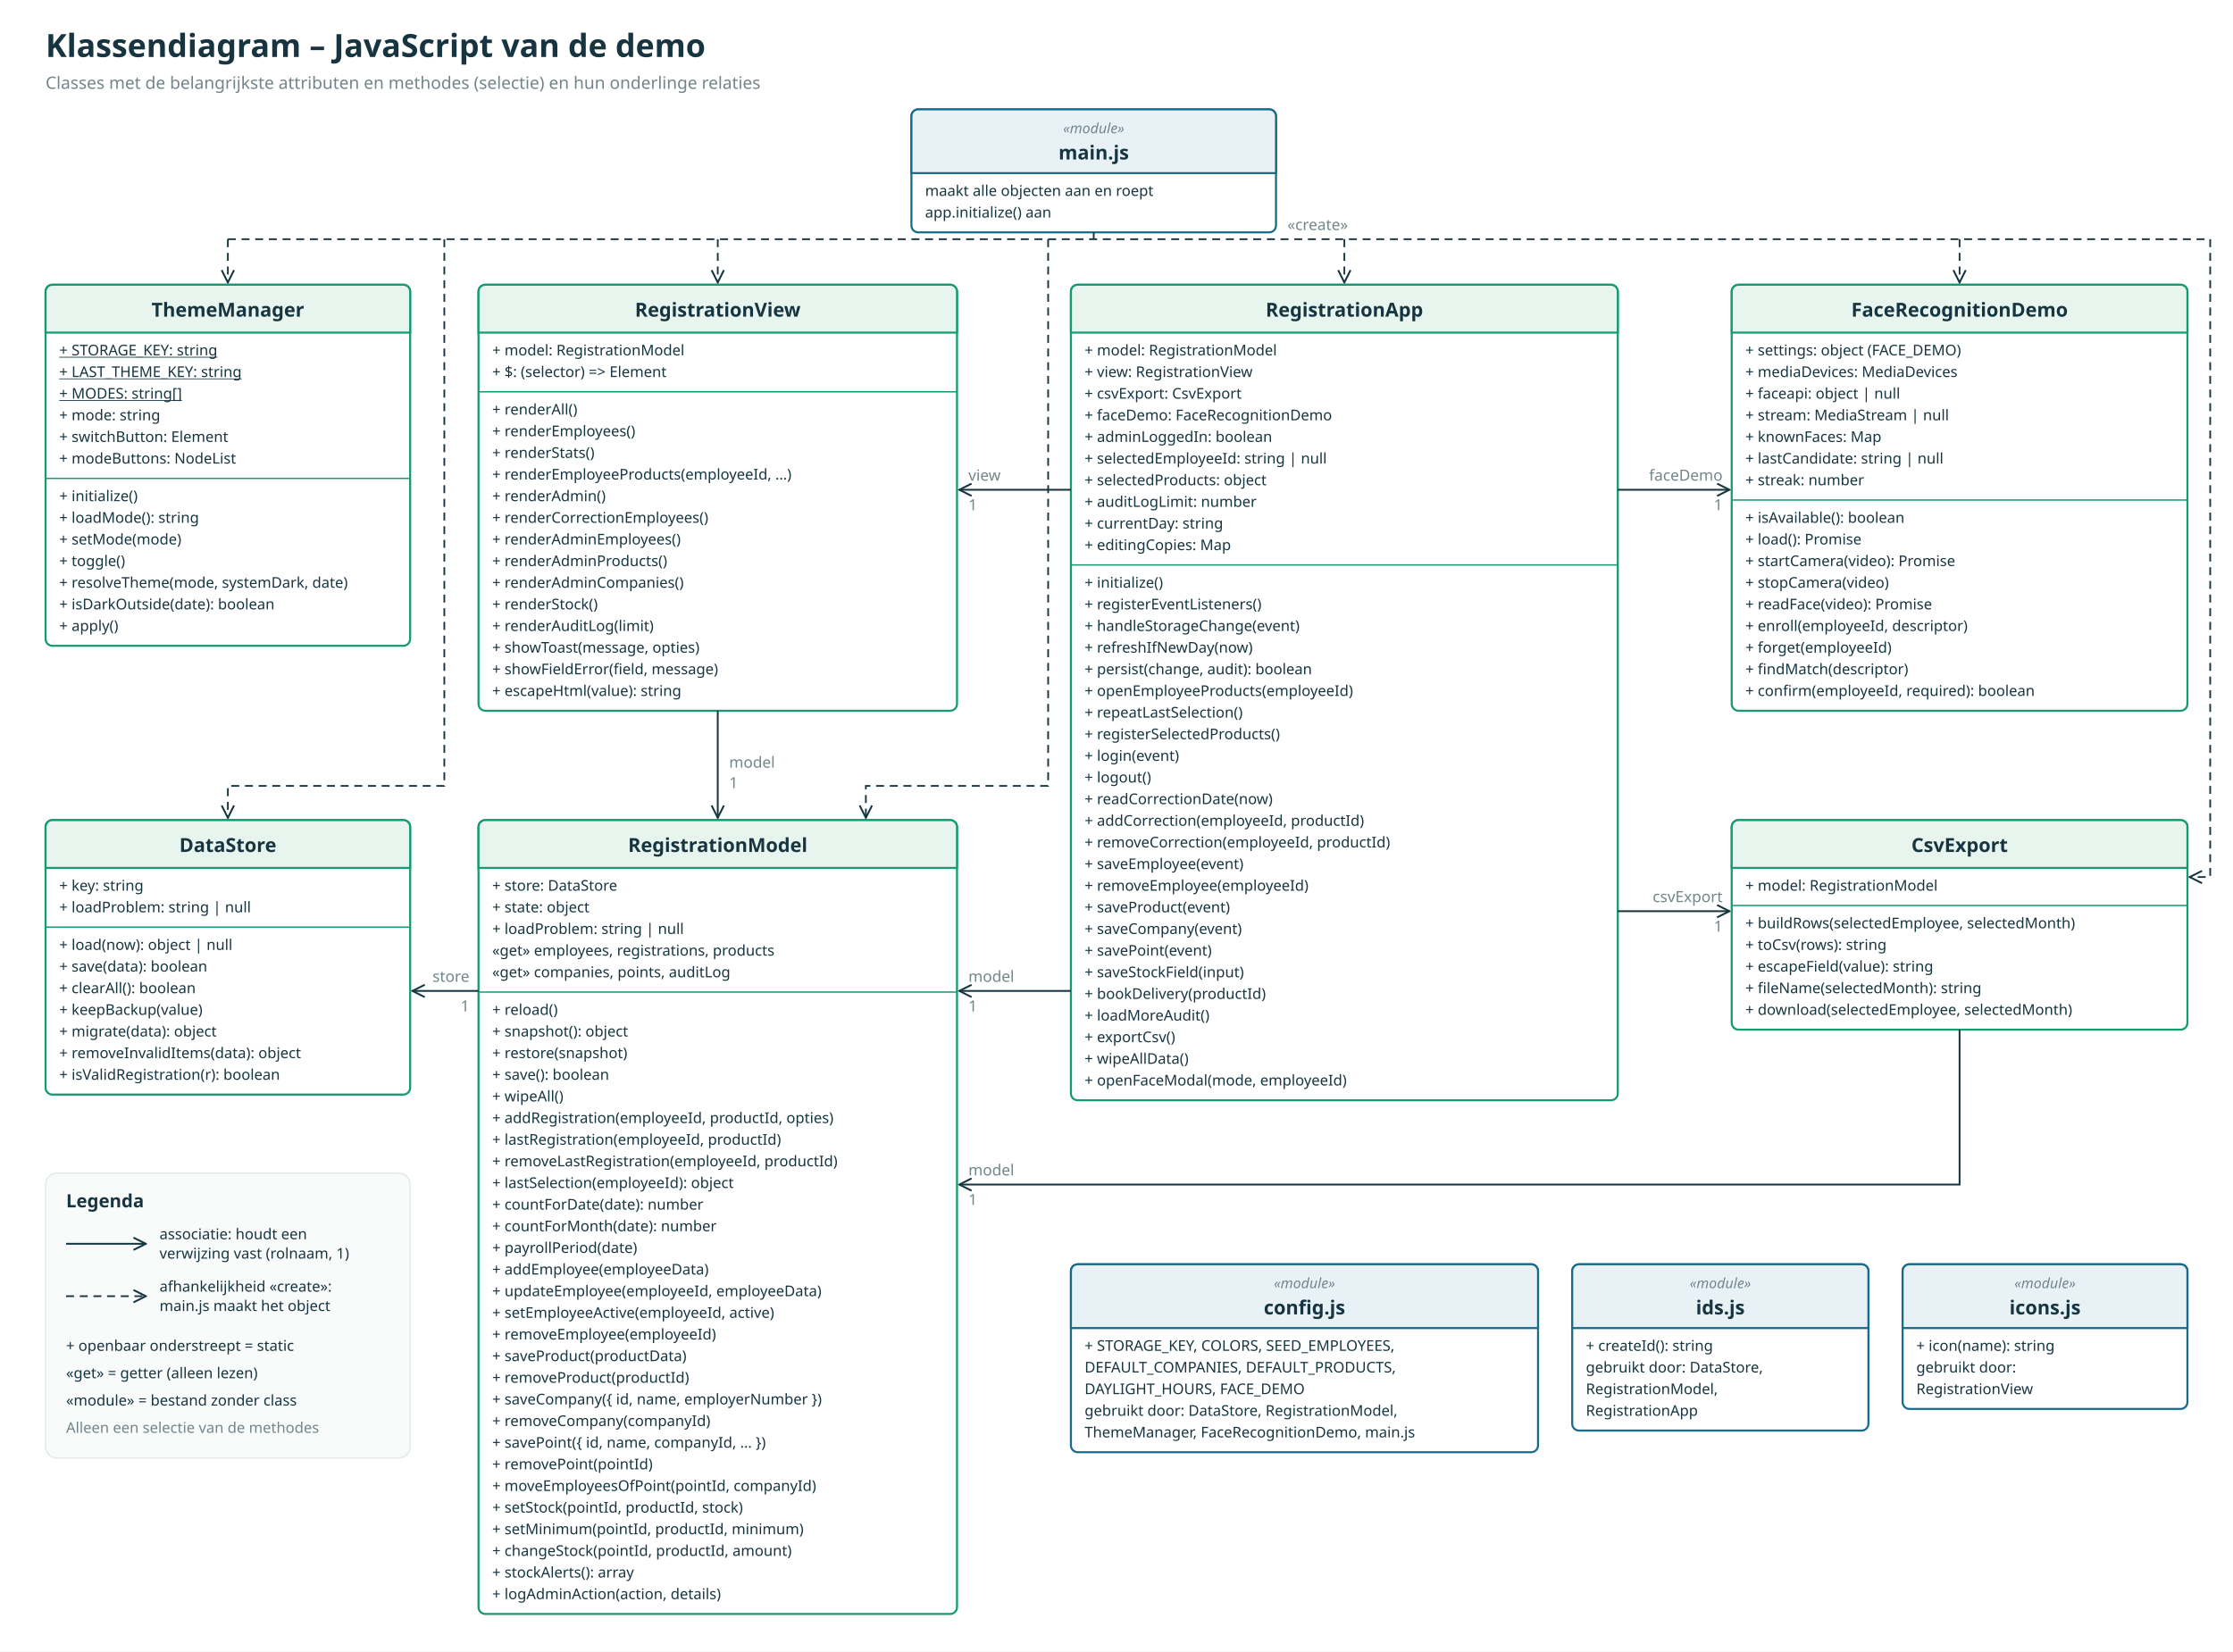
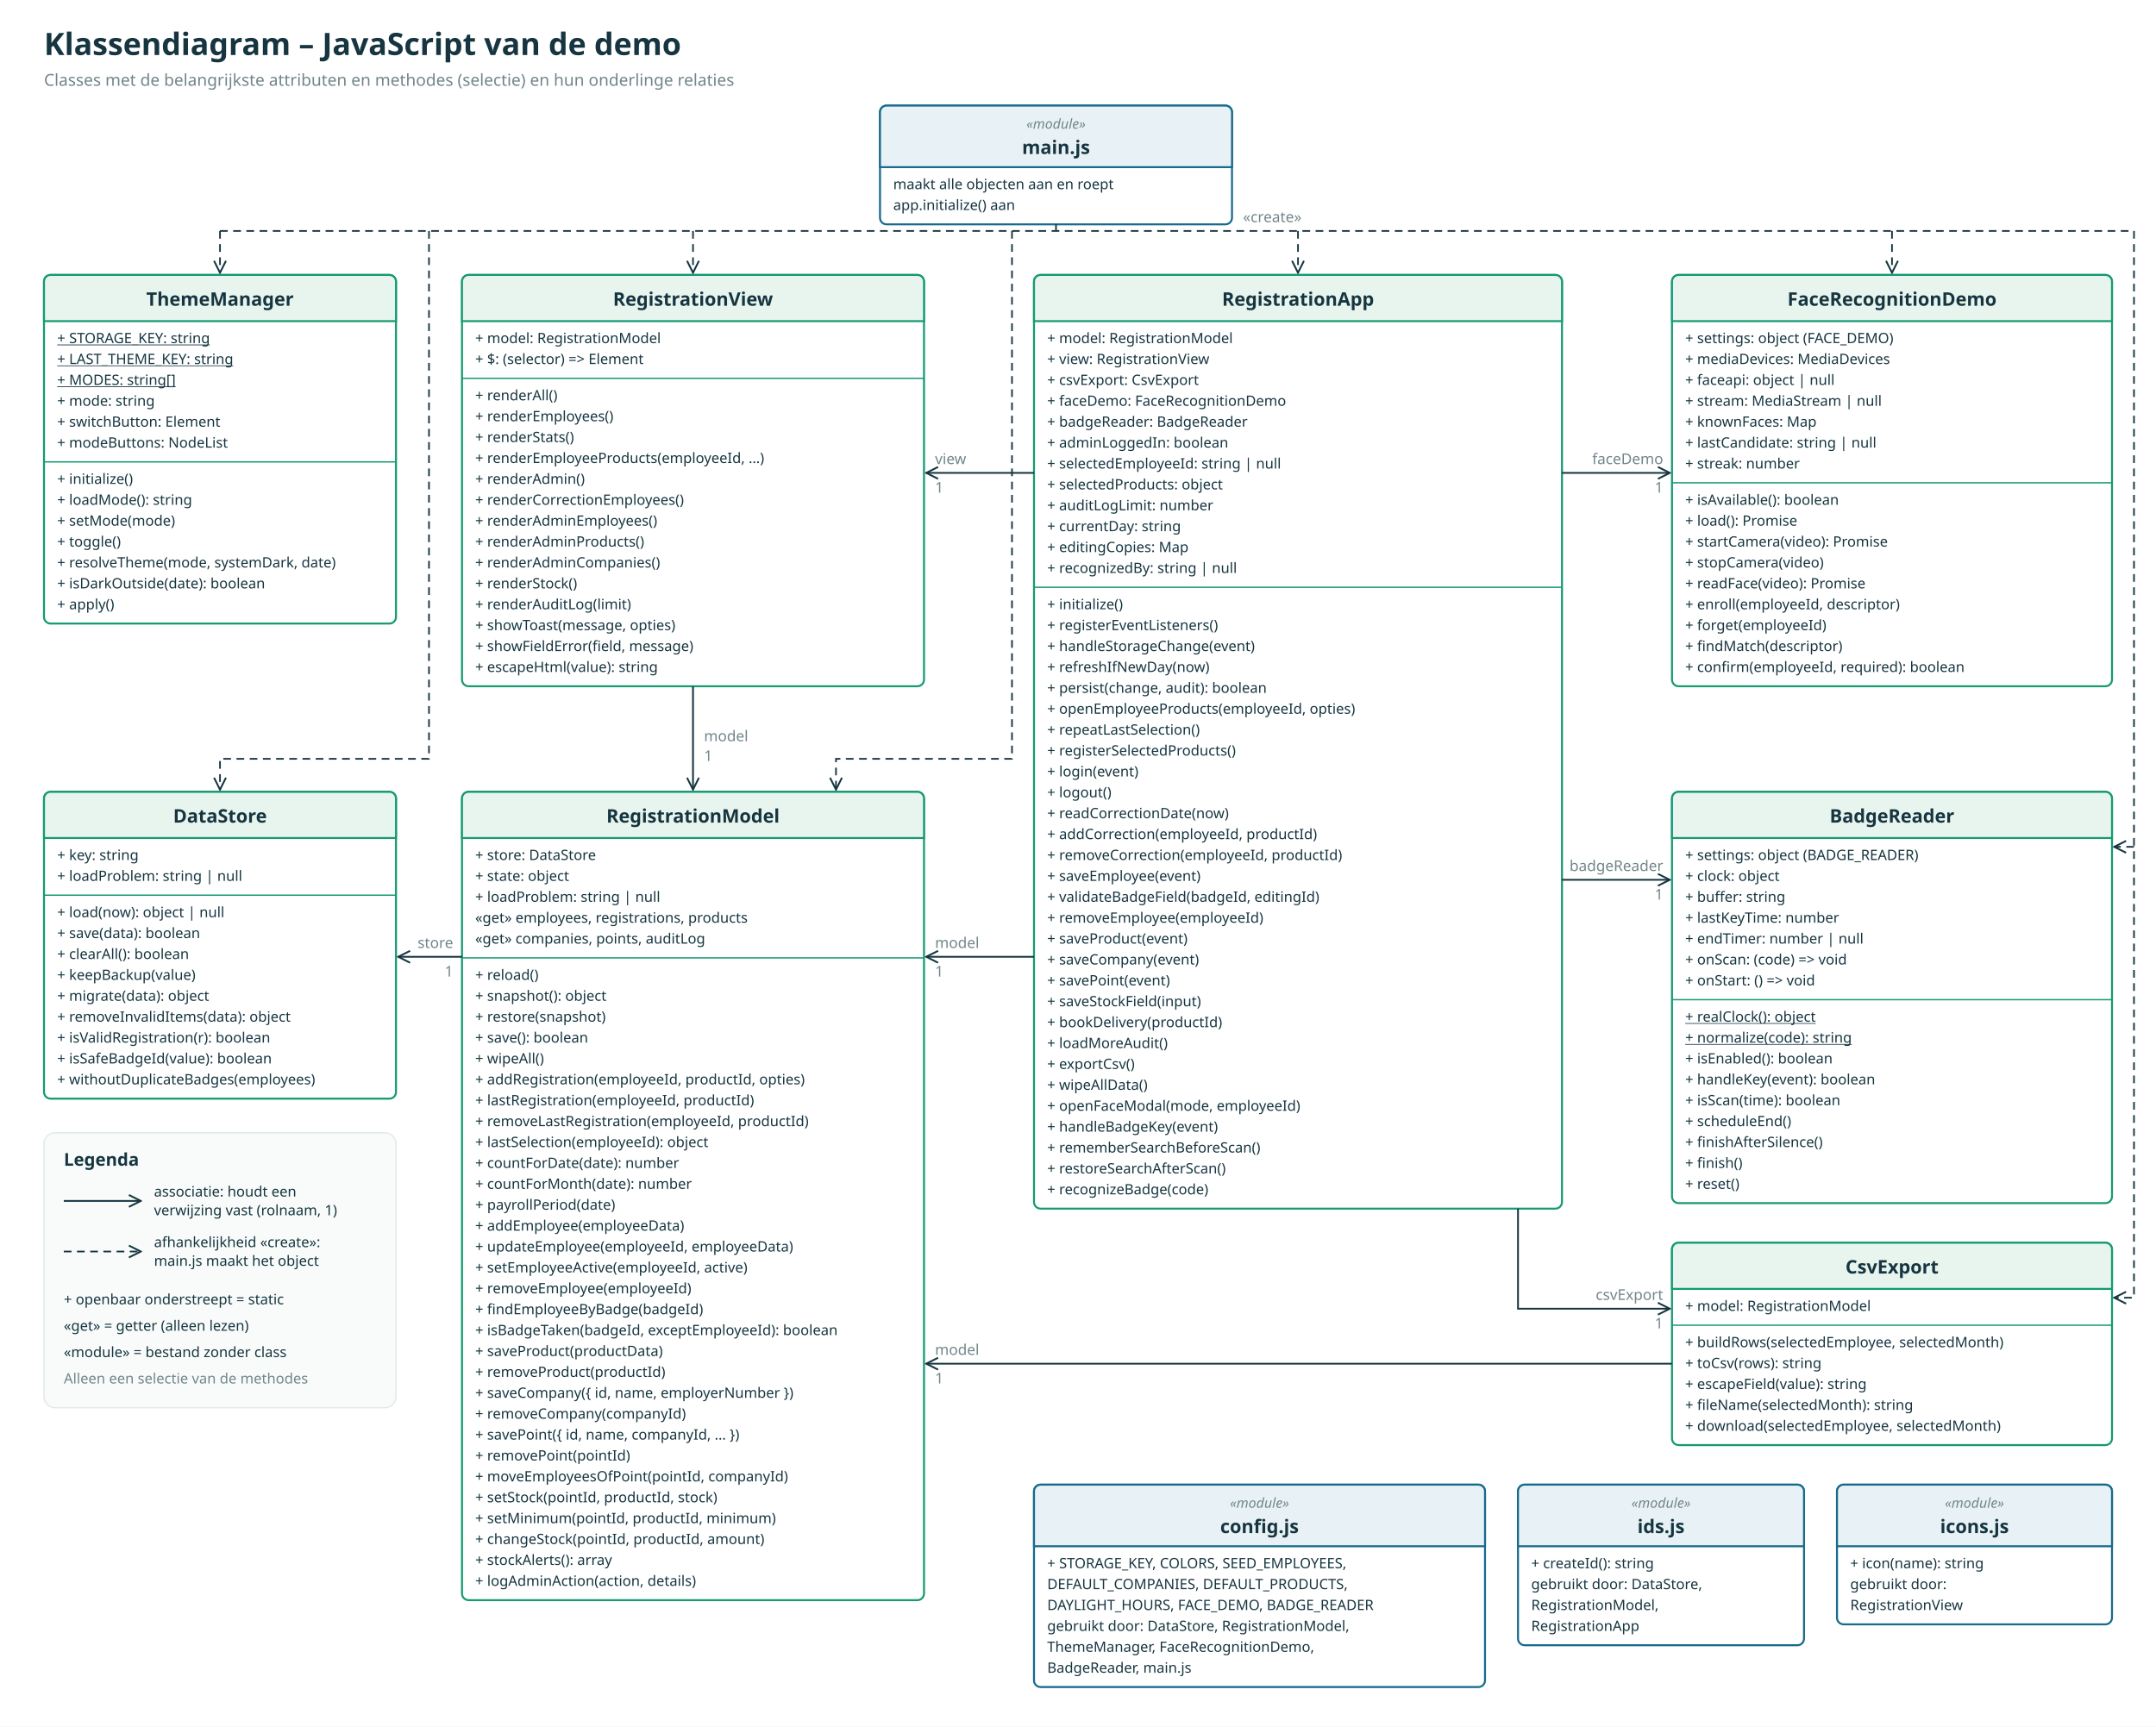
- <svg xmlns="http://www.w3.org/2000/svg" width="1960" height="1450" viewBox="0 0 1960 1450" role="img" aria-labelledby="title desc">
+ <svg xmlns="http://www.w3.org/2000/svg" width="1960" height="1570" viewBox="0 0 1960 1570" role="img" aria-labelledby="title desc">
  <defs>
    <style>
      text { font-family: "DM Sans", sans-serif; fill: #163540; }
      .kop { font-family: "Space Grotesk", "DM Sans", sans-serif; font-weight: 700; }
      .sub { fill: #71858a; }
      .lbl { font-size: 13.5px; fill: #71858a; paint-order: stroke; stroke: #ffffff; stroke-width: 4px; stroke-linejoin: round; }
      .lijn { fill: none; stroke: #163540; stroke-width: 1.6; }
      .stip { fill: none; stroke: #163540; stroke-width: 1.5; stroke-dasharray: 7 5; }
    </style>
    <marker id="pijl" viewBox="0 0 10 10" refX="9" refY="5" markerWidth="9" markerHeight="9" orient="auto-start-reverse" markerUnits="userSpaceOnUse">
      <path d="M0,0 L10,5 L0,10 z" fill="#163540" />
    </marker>
    <marker id="open" viewBox="0 0 12 12" refX="11" refY="6" markerWidth="13" markerHeight="13" orient="auto-start-reverse" markerUnits="userSpaceOnUse">
      <path d="M1,1 L11,6 L1,11" fill="none" stroke="#163540" stroke-width="1.5" />
    </marker>
  </defs>
-   <rect width="1960" height="1450" fill="#ffffff" />
+   <rect width="1960" height="1570" fill="#ffffff" />
  <text x="40" y="50" font-size="28" class="kop">Klassendiagram – JavaScript van de demo</text>
  <text x="40" y="78" font-size="15" class="sub">Classes met de belangrijkste attributen en methodes (selectie) en hun onderlinge relaties</text>
  <g>
    <rect x="800" y="96" width="320" height="108" rx="6" fill="#ffffff" stroke="#176b8b" stroke-width="1.8" class="box" />
    <path d="M806,96 H1114 A6,6 0 0 1 1120,102 V152 H800 V102 A6,6 0 0 1 806,96 Z" fill="#e8f2f6" stroke="#176b8b" stroke-width="1.8" />
    <text x="960" y="117" text-anchor="middle" font-size="12.5" font-style="italic" class="sub">«module»</text>
    <text x="960" y="140" text-anchor="middle" font-size="17" class="kop">main.js</text>
    <text x="812" y="172" font-size="13">maakt alle objecten aan en roept</text>
    <text x="812" y="191" font-size="13">app.initialize() aan</text>
  </g>
  <g>
    <rect x="40" y="250" width="320" height="317" rx="6" fill="#ffffff" stroke="#159a72" stroke-width="1.8" class="box" />
    <path d="M46,250 H354 A6,6 0 0 1 360,256 V292 H40 V256 A6,6 0 0 1 46,250 Z" fill="#e8f5ee" stroke="#159a72" stroke-width="1.8" />
    <text x="200" y="278" text-anchor="middle" font-size="17" class="kop">ThemeManager</text>
    <text x="52" y="312" font-size="13" text-decoration="underline">+ STORAGE_KEY: string</text>
    <text x="52" y="331" font-size="13" text-decoration="underline">+ LAST_THEME_KEY: string</text>
    <text x="52" y="350" font-size="13" text-decoration="underline">+ MODES: string[]</text>
    <text x="52" y="369" font-size="13">+ mode: string</text>
    <text x="52" y="388" font-size="13">+ switchButton: Element</text>
    <text x="52" y="407" font-size="13">+ modeButtons: NodeList</text>
    <path d="M40,420 L360,420" fill="none" stroke="#159a72" stroke-width="1.2" />
    <text x="52" y="440" font-size="13">+ initialize()</text>
    <text x="52" y="459" font-size="13">+ loadMode(): string</text>
    <text x="52" y="478" font-size="13">+ setMode(mode)</text>
    <text x="52" y="497" font-size="13">+ toggle()</text>
    <text x="52" y="516" font-size="13">+ resolveTheme(mode, systemDark, date)</text>
    <text x="52" y="535" font-size="13">+ isDarkOutside(date): boolean</text>
    <text x="52" y="554" font-size="13">+ apply()</text>
  </g>
  <g>
    <rect x="420" y="250" width="420" height="374" rx="6" fill="#ffffff" stroke="#159a72" stroke-width="1.8" class="box" />
    <path d="M426,250 H834 A6,6 0 0 1 840,256 V292 H420 V256 A6,6 0 0 1 426,250 Z" fill="#e8f5ee" stroke="#159a72" stroke-width="1.8" />
    <text x="630" y="278" text-anchor="middle" font-size="17" class="kop">RegistrationView</text>
    <text x="432" y="312" font-size="13">+ model: RegistrationModel</text>
    <text x="432" y="331" font-size="13">+ $: (selector) =&gt; Element</text>
    <path d="M420,344 L840,344" fill="none" stroke="#159a72" stroke-width="1.2" />
    <text x="432" y="364" font-size="13">+ renderAll()</text>
    <text x="432" y="383" font-size="13">+ renderEmployees()</text>
    <text x="432" y="402" font-size="13">+ renderStats()</text>
    <text x="432" y="421" font-size="13">+ renderEmployeeProducts(employeeId, …)</text>
    <text x="432" y="440" font-size="13">+ renderAdmin()</text>
    <text x="432" y="459" font-size="13">+ renderCorrectionEmployees()</text>
    <text x="432" y="478" font-size="13">+ renderAdminEmployees()</text>
    <text x="432" y="497" font-size="13">+ renderAdminProducts()</text>
    <text x="432" y="516" font-size="13">+ renderAdminCompanies()</text>
    <text x="432" y="535" font-size="13">+ renderStock()</text>
    <text x="432" y="554" font-size="13">+ renderAuditLog(limit)</text>
    <text x="432" y="573" font-size="13">+ showToast(message, opties)</text>
    <text x="432" y="592" font-size="13">+ showFieldError(field, message)</text>
    <text x="432" y="611" font-size="13">+ escapeHtml(value): string</text>
  </g>
  <g>
-     <rect x="940" y="250" width="480" height="716" rx="6" fill="#ffffff" stroke="#159a72" stroke-width="1.8" class="box" />
+     <rect x="940" y="250" width="480" height="849" rx="6" fill="#ffffff" stroke="#159a72" stroke-width="1.8" class="box" />
    <path d="M946,250 H1414 A6,6 0 0 1 1420,256 V292 H940 V256 A6,6 0 0 1 946,250 Z" fill="#e8f5ee" stroke="#159a72" stroke-width="1.8" />
    <text x="1180" y="278" text-anchor="middle" font-size="17" class="kop">RegistrationApp</text>
    <text x="952" y="312" font-size="13">+ model: RegistrationModel</text>
    <text x="952" y="331" font-size="13">+ view: RegistrationView</text>
    <text x="952" y="350" font-size="13">+ csvExport: CsvExport</text>
    <text x="952" y="369" font-size="13">+ faceDemo: FaceRecognitionDemo</text>
-     <text x="952" y="388" font-size="13">+ adminLoggedIn: boolean</text>
-     <text x="952" y="407" font-size="13">+ selectedEmployeeId: string | null</text>
-     <text x="952" y="426" font-size="13">+ selectedProducts: object</text>
-     <text x="952" y="445" font-size="13">+ auditLogLimit: number</text>
-     <text x="952" y="464" font-size="13">+ currentDay: string</text>
-     <text x="952" y="483" font-size="13">+ editingCopies: Map</text>
-     <path d="M940,496 L1420,496" fill="none" stroke="#159a72" stroke-width="1.2" />
-     <text x="952" y="516" font-size="13">+ initialize()</text>
-     <text x="952" y="535" font-size="13">+ registerEventListeners()</text>
-     <text x="952" y="554" font-size="13">+ handleStorageChange(event)</text>
-     <text x="952" y="573" font-size="13">+ refreshIfNewDay(now)</text>
-     <text x="952" y="592" font-size="13">+ persist(change, audit): boolean</text>
-     <text x="952" y="611" font-size="13">+ openEmployeeProducts(employeeId)</text>
-     <text x="952" y="630" font-size="13">+ repeatLastSelection()</text>
-     <text x="952" y="649" font-size="13">+ registerSelectedProducts()</text>
-     <text x="952" y="668" font-size="13">+ login(event)</text>
-     <text x="952" y="687" font-size="13">+ logout()</text>
-     <text x="952" y="706" font-size="13">+ readCorrectionDate(now)</text>
-     <text x="952" y="725" font-size="13">+ addCorrection(employeeId, productId)</text>
-     <text x="952" y="744" font-size="13">+ removeCorrection(employeeId, productId)</text>
-     <text x="952" y="763" font-size="13">+ saveEmployee(event)</text>
-     <text x="952" y="782" font-size="13">+ removeEmployee(employeeId)</text>
-     <text x="952" y="801" font-size="13">+ saveProduct(event)</text>
-     <text x="952" y="820" font-size="13">+ saveCompany(event)</text>
-     <text x="952" y="839" font-size="13">+ savePoint(event)</text>
-     <text x="952" y="858" font-size="13">+ saveStockField(input)</text>
-     <text x="952" y="877" font-size="13">+ bookDelivery(productId)</text>
-     <text x="952" y="896" font-size="13">+ loadMoreAudit()</text>
-     <text x="952" y="915" font-size="13">+ exportCsv()</text>
-     <text x="952" y="934" font-size="13">+ wipeAllData()</text>
-     <text x="952" y="953" font-size="13">+ openFaceModal(mode, employeeId)</text>
+     <text x="952" y="388" font-size="13">+ badgeReader: BadgeReader</text>
+     <text x="952" y="407" font-size="13">+ adminLoggedIn: boolean</text>
+     <text x="952" y="426" font-size="13">+ selectedEmployeeId: string | null</text>
+     <text x="952" y="445" font-size="13">+ selectedProducts: object</text>
+     <text x="952" y="464" font-size="13">+ auditLogLimit: number</text>
+     <text x="952" y="483" font-size="13">+ currentDay: string</text>
+     <text x="952" y="502" font-size="13">+ editingCopies: Map</text>
+     <text x="952" y="521" font-size="13">+ recognizedBy: string | null</text>
+     <path d="M940,534 L1420,534" fill="none" stroke="#159a72" stroke-width="1.2" />
+     <text x="952" y="554" font-size="13">+ initialize()</text>
+     <text x="952" y="573" font-size="13">+ registerEventListeners()</text>
+     <text x="952" y="592" font-size="13">+ handleStorageChange(event)</text>
+     <text x="952" y="611" font-size="13">+ refreshIfNewDay(now)</text>
+     <text x="952" y="630" font-size="13">+ persist(change, audit): boolean</text>
+     <text x="952" y="649" font-size="13">+ openEmployeeProducts(employeeId, opties)</text>
+     <text x="952" y="668" font-size="13">+ repeatLastSelection()</text>
+     <text x="952" y="687" font-size="13">+ registerSelectedProducts()</text>
+     <text x="952" y="706" font-size="13">+ login(event)</text>
+     <text x="952" y="725" font-size="13">+ logout()</text>
+     <text x="952" y="744" font-size="13">+ readCorrectionDate(now)</text>
+     <text x="952" y="763" font-size="13">+ addCorrection(employeeId, productId)</text>
+     <text x="952" y="782" font-size="13">+ removeCorrection(employeeId, productId)</text>
+     <text x="952" y="801" font-size="13">+ saveEmployee(event)</text>
+     <text x="952" y="820" font-size="13">+ validateBadgeField(badgeId, editingId)</text>
+     <text x="952" y="839" font-size="13">+ removeEmployee(employeeId)</text>
+     <text x="952" y="858" font-size="13">+ saveProduct(event)</text>
+     <text x="952" y="877" font-size="13">+ saveCompany(event)</text>
+     <text x="952" y="896" font-size="13">+ savePoint(event)</text>
+     <text x="952" y="915" font-size="13">+ saveStockField(input)</text>
+     <text x="952" y="934" font-size="13">+ bookDelivery(productId)</text>
+     <text x="952" y="953" font-size="13">+ loadMoreAudit()</text>
+     <text x="952" y="972" font-size="13">+ exportCsv()</text>
+     <text x="952" y="991" font-size="13">+ wipeAllData()</text>
+     <text x="952" y="1010" font-size="13">+ openFaceModal(mode, employeeId)</text>
+     <text x="952" y="1029" font-size="13">+ handleBadgeKey(event)</text>
+     <text x="952" y="1048" font-size="13">+ rememberSearchBeforeScan()</text>
+     <text x="952" y="1067" font-size="13">+ restoreSearchAfterScan()</text>
+     <text x="952" y="1086" font-size="13">+ recognizeBadge(code)</text>
  </g>
  <g>
    <rect x="1520" y="250" width="400" height="374" rx="6" fill="#ffffff" stroke="#159a72" stroke-width="1.8" class="box" />
    <path d="M1526,250 H1914 A6,6 0 0 1 1920,256 V292 H1520 V256 A6,6 0 0 1 1526,250 Z" fill="#e8f5ee" stroke="#159a72" stroke-width="1.8" />
    <text x="1720" y="278" text-anchor="middle" font-size="17" class="kop">FaceRecognitionDemo</text>
    <text x="1532" y="312" font-size="13">+ settings: object (FACE_DEMO)</text>
    <text x="1532" y="331" font-size="13">+ mediaDevices: MediaDevices</text>
    <text x="1532" y="350" font-size="13">+ faceapi: object | null</text>
    <text x="1532" y="369" font-size="13">+ stream: MediaStream | null</text>
    <text x="1532" y="388" font-size="13">+ knownFaces: Map</text>
    <text x="1532" y="407" font-size="13">+ lastCandidate: string | null</text>
    <text x="1532" y="426" font-size="13">+ streak: number</text>
    <path d="M1520,439 L1920,439" fill="none" stroke="#159a72" stroke-width="1.2" />
    <text x="1532" y="459" font-size="13">+ isAvailable(): boolean</text>
    <text x="1532" y="478" font-size="13">+ load(): Promise</text>
    <text x="1532" y="497" font-size="13">+ startCamera(video): Promise</text>
    <text x="1532" y="516" font-size="13">+ stopCamera(video)</text>
    <text x="1532" y="535" font-size="13">+ readFace(video): Promise</text>
    <text x="1532" y="554" font-size="13">+ enroll(employeeId, descriptor)</text>
    <text x="1532" y="573" font-size="13">+ forget(employeeId)</text>
    <text x="1532" y="592" font-size="13">+ findMatch(descriptor)</text>
    <text x="1532" y="611" font-size="13">+ confirm(employeeId, required): boolean</text>
  </g>
  <g>
-     <rect x="40" y="720" width="320" height="241" rx="6" fill="#ffffff" stroke="#159a72" stroke-width="1.8" class="box" />
+     <rect x="40" y="720" width="320" height="279" rx="6" fill="#ffffff" stroke="#159a72" stroke-width="1.8" class="box" />
    <path d="M46,720 H354 A6,6 0 0 1 360,726 V762 H40 V726 A6,6 0 0 1 46,720 Z" fill="#e8f5ee" stroke="#159a72" stroke-width="1.8" />
    <text x="200" y="748" text-anchor="middle" font-size="17" class="kop">DataStore</text>
    <text x="52" y="782" font-size="13">+ key: string</text>
    <text x="52" y="801" font-size="13">+ loadProblem: string | null</text>
    <path d="M40,814 L360,814" fill="none" stroke="#159a72" stroke-width="1.2" />
    <text x="52" y="834" font-size="13">+ load(now): object | null</text>
    <text x="52" y="853" font-size="13">+ save(data): boolean</text>
    <text x="52" y="872" font-size="13">+ clearAll(): boolean</text>
    <text x="52" y="891" font-size="13">+ keepBackup(value)</text>
    <text x="52" y="910" font-size="13">+ migrate(data): object</text>
    <text x="52" y="929" font-size="13">+ removeInvalidItems(data): object</text>
    <text x="52" y="948" font-size="13">+ isValidRegistration(r): boolean</text>
-   </g>
-   <g>
-     <rect x="420" y="720" width="420" height="697" rx="6" fill="#ffffff" stroke="#159a72" stroke-width="1.8" class="box" />
+     <text x="52" y="967" font-size="13">+ isSafeBadgeId(value): boolean</text>
+     <text x="52" y="986" font-size="13">+ withoutDuplicateBadges(employees)</text>
+   </g>
+   <g>
+     <rect x="420" y="720" width="420" height="735" rx="6" fill="#ffffff" stroke="#159a72" stroke-width="1.8" class="box" />
    <path d="M426,720 H834 A6,6 0 0 1 840,726 V762 H420 V726 A6,6 0 0 1 426,720 Z" fill="#e8f5ee" stroke="#159a72" stroke-width="1.8" />
    <text x="630" y="748" text-anchor="middle" font-size="17" class="kop">RegistrationModel</text>
    <text x="432" y="782" font-size="13">+ store: DataStore</text>
    <text x="432" y="801" font-size="13">+ state: object</text>
    <text x="432" y="820" font-size="13">+ loadProblem: string | null</text>
    <text x="432" y="839" font-size="13">«get» employees, registrations, products</text>
    <text x="432" y="858" font-size="13">«get» companies, points, auditLog</text>
    <path d="M420,871 L840,871" fill="none" stroke="#159a72" stroke-width="1.2" />
    <text x="432" y="891" font-size="13">+ reload()</text>
    <text x="432" y="910" font-size="13">+ snapshot(): object</text>
    <text x="432" y="929" font-size="13">+ restore(snapshot)</text>
    <text x="432" y="948" font-size="13">+ save(): boolean</text>
    <text x="432" y="967" font-size="13">+ wipeAll()</text>
    <text x="432" y="986" font-size="13">+ addRegistration(employeeId, productId, opties)</text>
    <text x="432" y="1005" font-size="13">+ lastRegistration(employeeId, productId)</text>
    <text x="432" y="1024" font-size="13">+ removeLastRegistration(employeeId, productId)</text>
    <text x="432" y="1043" font-size="13">+ lastSelection(employeeId): object</text>
    <text x="432" y="1062" font-size="13">+ countForDate(date): number</text>
    <text x="432" y="1081" font-size="13">+ countForMonth(date): number</text>
    <text x="432" y="1100" font-size="13">+ payrollPeriod(date)</text>
    <text x="432" y="1119" font-size="13">+ addEmployee(employeeData)</text>
    <text x="432" y="1138" font-size="13">+ updateEmployee(employeeId, employeeData)</text>
    <text x="432" y="1157" font-size="13">+ setEmployeeActive(employeeId, active)</text>
    <text x="432" y="1176" font-size="13">+ removeEmployee(employeeId)</text>
-     <text x="432" y="1195" font-size="13">+ saveProduct(productData)</text>
-     <text x="432" y="1214" font-size="13">+ removeProduct(productId)</text>
-     <text x="432" y="1233" font-size="13">+ saveCompany({ id, name, employerNumber })</text>
-     <text x="432" y="1252" font-size="13">+ removeCompany(companyId)</text>
-     <text x="432" y="1271" font-size="13">+ savePoint({ id, name, companyId, … })</text>
-     <text x="432" y="1290" font-size="13">+ removePoint(pointId)</text>
-     <text x="432" y="1309" font-size="13">+ moveEmployeesOfPoint(pointId, companyId)</text>
-     <text x="432" y="1328" font-size="13">+ setStock(pointId, productId, stock)</text>
-     <text x="432" y="1347" font-size="13">+ setMinimum(pointId, productId, minimum)</text>
-     <text x="432" y="1366" font-size="13">+ changeStock(pointId, productId, amount)</text>
-     <text x="432" y="1385" font-size="13">+ stockAlerts(): array</text>
-     <text x="432" y="1404" font-size="13">+ logAdminAction(action, details)</text>
-   </g>
-   <g>
-     <rect x="1520" y="720" width="400" height="184" rx="6" fill="#ffffff" stroke="#159a72" stroke-width="1.8" class="box" />
+     <text x="432" y="1195" font-size="13">+ findEmployeeByBadge(badgeId)</text>
+     <text x="432" y="1214" font-size="13">+ isBadgeTaken(badgeId, exceptEmployeeId): boolean</text>
+     <text x="432" y="1233" font-size="13">+ saveProduct(productData)</text>
+     <text x="432" y="1252" font-size="13">+ removeProduct(productId)</text>
+     <text x="432" y="1271" font-size="13">+ saveCompany({ id, name, employerNumber })</text>
+     <text x="432" y="1290" font-size="13">+ removeCompany(companyId)</text>
+     <text x="432" y="1309" font-size="13">+ savePoint({ id, name, companyId, … })</text>
+     <text x="432" y="1328" font-size="13">+ removePoint(pointId)</text>
+     <text x="432" y="1347" font-size="13">+ moveEmployeesOfPoint(pointId, companyId)</text>
+     <text x="432" y="1366" font-size="13">+ setStock(pointId, productId, stock)</text>
+     <text x="432" y="1385" font-size="13">+ setMinimum(pointId, productId, minimum)</text>
+     <text x="432" y="1404" font-size="13">+ changeStock(pointId, productId, amount)</text>
+     <text x="432" y="1423" font-size="13">+ stockAlerts(): array</text>
+     <text x="432" y="1442" font-size="13">+ logAdminAction(action, details)</text>
+   </g>
+   <g>
+     <rect x="1520" y="720" width="400" height="374" rx="6" fill="#ffffff" stroke="#159a72" stroke-width="1.8" class="box" />
    <path d="M1526,720 H1914 A6,6 0 0 1 1920,726 V762 H1520 V726 A6,6 0 0 1 1526,720 Z" fill="#e8f5ee" stroke="#159a72" stroke-width="1.8" />
-     <text x="1720" y="748" text-anchor="middle" font-size="17" class="kop">CsvExport</text>
-     <text x="1532" y="782" font-size="13">+ model: RegistrationModel</text>
-     <path d="M1520,795 L1920,795" fill="none" stroke="#159a72" stroke-width="1.2" />
-     <text x="1532" y="815" font-size="13">+ buildRows(selectedEmployee, selectedMonth)</text>
-     <text x="1532" y="834" font-size="13">+ toCsv(rows): string</text>
-     <text x="1532" y="853" font-size="13">+ escapeField(value): string</text>
-     <text x="1532" y="872" font-size="13">+ fileName(selectedMonth): string</text>
-     <text x="1532" y="891" font-size="13">+ download(selectedEmployee, selectedMonth)</text>
+     <text x="1720" y="748" text-anchor="middle" font-size="17" class="kop">BadgeReader</text>
+     <text x="1532" y="782" font-size="13">+ settings: object (BADGE_READER)</text>
+     <text x="1532" y="801" font-size="13">+ clock: object</text>
+     <text x="1532" y="820" font-size="13">+ buffer: string</text>
+     <text x="1532" y="839" font-size="13">+ lastKeyTime: number</text>
+     <text x="1532" y="858" font-size="13">+ endTimer: number | null</text>
+     <text x="1532" y="877" font-size="13">+ onScan: (code) =&gt; void</text>
+     <text x="1532" y="896" font-size="13">+ onStart: () =&gt; void</text>
+     <path d="M1520,909 L1920,909" fill="none" stroke="#159a72" stroke-width="1.2" />
+     <text x="1532" y="929" font-size="13" text-decoration="underline">+ realClock(): object</text>
+     <text x="1532" y="948" font-size="13" text-decoration="underline">+ normalize(code): string</text>
+     <text x="1532" y="967" font-size="13">+ isEnabled(): boolean</text>
+     <text x="1532" y="986" font-size="13">+ handleKey(event): boolean</text>
+     <text x="1532" y="1005" font-size="13">+ isScan(time): boolean</text>
+     <text x="1532" y="1024" font-size="13">+ scheduleEnd()</text>
+     <text x="1532" y="1043" font-size="13">+ finishAfterSilence()</text>
+     <text x="1532" y="1062" font-size="13">+ finish()</text>
+     <text x="1532" y="1081" font-size="13">+ reset()</text>
+   </g>
+   <g>
+     <rect x="1520" y="1130" width="400" height="184" rx="6" fill="#ffffff" stroke="#159a72" stroke-width="1.8" class="box" />
+     <path d="M1526,1130 H1914 A6,6 0 0 1 1920,1136 V1172 H1520 V1136 A6,6 0 0 1 1526,1130 Z" fill="#e8f5ee" stroke="#159a72" stroke-width="1.8" />
+     <text x="1720" y="1158" text-anchor="middle" font-size="17" class="kop">CsvExport</text>
+     <text x="1532" y="1192" font-size="13">+ model: RegistrationModel</text>
+     <path d="M1520,1205 L1920,1205" fill="none" stroke="#159a72" stroke-width="1.2" />
+     <text x="1532" y="1225" font-size="13">+ buildRows(selectedEmployee, selectedMonth)</text>
+     <text x="1532" y="1244" font-size="13">+ toCsv(rows): string</text>
+     <text x="1532" y="1263" font-size="13">+ escapeField(value): string</text>
+     <text x="1532" y="1282" font-size="13">+ fileName(selectedMonth): string</text>
+     <text x="1532" y="1301" font-size="13">+ download(selectedEmployee, selectedMonth)</text>
  </g>
  <path d="M960,204 V210" class="stip" />
  <path d="M200,210 H1940" class="stip" />
  <text x="1130" y="202" class="lbl">«create»</text>
  <path d="M200,210 V248" class="stip" marker-end="url(#open)" />
  <path d="M630,210 V248" class="stip" marker-end="url(#open)" />
  <path d="M1180,210 V248" class="stip" marker-end="url(#open)" />
  <path d="M1720,210 V248" class="stip" marker-end="url(#open)" />
  <path d="M390,210 V690 H200 V718" class="stip" marker-end="url(#open)" />
  <path d="M920,210 V690 H760 V718" class="stip" marker-end="url(#open)" />
-   <path d="M1940,210 V770 H1922" class="stip" marker-end="url(#open)" />
+   <path d="M1940,210 V1180 H1922" class="stip" marker-end="url(#open)" />
+   <path d="M1940,770 H1922" class="stip" marker-end="url(#open)" />
  <path d="M940,430 H842" class="lijn" marker-end="url(#open)" />
  <text x="850" y="422" font-size="13" class="lbl">view</text>
  <text x="850" y="448" font-size="13" class="lbl">1</text>
  <path d="M1420,430 H1518" class="lijn" marker-end="url(#open)" />
  <text x="1512" y="422" text-anchor="end" font-size="13" class="lbl">faceDemo</text>
  <text x="1512" y="448" text-anchor="end" font-size="13" class="lbl">1</text>
  <path d="M1420,800 H1518" class="lijn" marker-end="url(#open)" />
-   <text x="1512" y="792" text-anchor="end" font-size="13" class="lbl">csvExport</text>
+   <text x="1512" y="792" text-anchor="end" font-size="13" class="lbl">badgeReader</text>
  <text x="1512" y="818" text-anchor="end" font-size="13" class="lbl">1</text>
+   <path d="M1380,1099 V1190 H1518" class="lijn" marker-end="url(#open)" />
+   <text x="1512" y="1182" text-anchor="end" font-size="13" class="lbl">csvExport</text>
+   <text x="1512" y="1208" text-anchor="end" font-size="13" class="lbl">1</text>
  <path d="M940,870 H842" class="lijn" marker-end="url(#open)" />
  <text x="850" y="862" font-size="13" class="lbl">model</text>
  <text x="850" y="888" font-size="13" class="lbl">1</text>
  <path d="M630,624 V718" class="lijn" marker-end="url(#open)" />
  <text x="640" y="674" font-size="13" class="lbl">model</text>
  <text x="640" y="692" font-size="13" class="lbl">1</text>
-   <path d="M1720,904 V1040 H842" class="lijn" marker-end="url(#open)" />
-   <text x="850" y="1032" font-size="13" class="lbl">model</text>
-   <text x="850" y="1058" font-size="13" class="lbl">1</text>
+   <path d="M1520,1240 H842" class="lijn" marker-end="url(#open)" />
+   <text x="850" y="1232" font-size="13" class="lbl">model</text>
+   <text x="850" y="1258" font-size="13" class="lbl">1</text>
  <path d="M420,870 H362" class="lijn" marker-end="url(#open)" />
  <text x="412" y="862" text-anchor="end" font-size="13" class="lbl">store</text>
  <text x="412" y="888" text-anchor="end" font-size="13" class="lbl">1</text>
  <g>
-     <rect x="940" y="1110" width="410" height="165" rx="6" fill="#ffffff" stroke="#176b8b" stroke-width="1.8" class="box" />
-     <path d="M946,1110 H1344 A6,6 0 0 1 1350,1116 V1166 H940 V1116 A6,6 0 0 1 946,1110 Z" fill="#e8f2f6" stroke="#176b8b" stroke-width="1.8" />
-     <text x="1145" y="1131" text-anchor="middle" font-size="12.5" font-style="italic" class="sub">«module»</text>
-     <text x="1145" y="1154" text-anchor="middle" font-size="17" class="kop">config.js</text>
-     <text x="952" y="1186" font-size="13">+ STORAGE_KEY, COLORS, SEED_EMPLOYEES,</text>
-     <text x="952" y="1205" font-size="13">   DEFAULT_COMPANIES, DEFAULT_PRODUCTS,</text>
-     <text x="952" y="1224" font-size="13">   DAYLIGHT_HOURS, FACE_DEMO</text>
-     <text x="952" y="1243" font-size="13">gebruikt door: DataStore, RegistrationModel,</text>
-     <text x="952" y="1262" font-size="13">ThemeManager, FaceRecognitionDemo, main.js</text>
-   </g>
-   <g>
-     <rect x="1380" y="1110" width="260" height="146" rx="6" fill="#ffffff" stroke="#176b8b" stroke-width="1.8" class="box" />
-     <path d="M1386,1110 H1634 A6,6 0 0 1 1640,1116 V1166 H1380 V1116 A6,6 0 0 1 1386,1110 Z" fill="#e8f2f6" stroke="#176b8b" stroke-width="1.8" />
-     <text x="1510" y="1131" text-anchor="middle" font-size="12.5" font-style="italic" class="sub">«module»</text>
-     <text x="1510" y="1154" text-anchor="middle" font-size="17" class="kop">ids.js</text>
-     <text x="1392" y="1186" font-size="13">+ createId(): string</text>
-     <text x="1392" y="1205" font-size="13">gebruikt door: DataStore,</text>
-     <text x="1392" y="1224" font-size="13">RegistrationModel,</text>
-     <text x="1392" y="1243" font-size="13">RegistrationApp</text>
-   </g>
-   <g>
-     <rect x="1670" y="1110" width="250" height="127" rx="6" fill="#ffffff" stroke="#176b8b" stroke-width="1.8" class="box" />
-     <path d="M1676,1110 H1914 A6,6 0 0 1 1920,1116 V1166 H1670 V1116 A6,6 0 0 1 1676,1110 Z" fill="#e8f2f6" stroke="#176b8b" stroke-width="1.8" />
-     <text x="1795" y="1131" text-anchor="middle" font-size="12.5" font-style="italic" class="sub">«module»</text>
-     <text x="1795" y="1154" text-anchor="middle" font-size="17" class="kop">icons.js</text>
-     <text x="1682" y="1186" font-size="13">+ icon(name): string</text>
-     <text x="1682" y="1205" font-size="13">gebruikt door:</text>
-     <text x="1682" y="1224" font-size="13">RegistrationView</text>
+     <rect x="940" y="1350" width="410" height="184" rx="6" fill="#ffffff" stroke="#176b8b" stroke-width="1.8" class="box" />
+     <path d="M946,1350 H1344 A6,6 0 0 1 1350,1356 V1406 H940 V1356 A6,6 0 0 1 946,1350 Z" fill="#e8f2f6" stroke="#176b8b" stroke-width="1.8" />
+     <text x="1145" y="1371" text-anchor="middle" font-size="12.5" font-style="italic" class="sub">«module»</text>
+     <text x="1145" y="1394" text-anchor="middle" font-size="17" class="kop">config.js</text>
+     <text x="952" y="1426" font-size="13">+ STORAGE_KEY, COLORS, SEED_EMPLOYEES,</text>
+     <text x="952" y="1445" font-size="13">   DEFAULT_COMPANIES, DEFAULT_PRODUCTS,</text>
+     <text x="952" y="1464" font-size="13">   DAYLIGHT_HOURS, FACE_DEMO, BADGE_READER</text>
+     <text x="952" y="1483" font-size="13">gebruikt door: DataStore, RegistrationModel,</text>
+     <text x="952" y="1502" font-size="13">ThemeManager, FaceRecognitionDemo,</text>
+     <text x="952" y="1521" font-size="13">BadgeReader, main.js</text>
+   </g>
+   <g>
+     <rect x="1380" y="1350" width="260" height="146" rx="6" fill="#ffffff" stroke="#176b8b" stroke-width="1.8" class="box" />
+     <path d="M1386,1350 H1634 A6,6 0 0 1 1640,1356 V1406 H1380 V1356 A6,6 0 0 1 1386,1350 Z" fill="#e8f2f6" stroke="#176b8b" stroke-width="1.8" />
+     <text x="1510" y="1371" text-anchor="middle" font-size="12.5" font-style="italic" class="sub">«module»</text>
+     <text x="1510" y="1394" text-anchor="middle" font-size="17" class="kop">ids.js</text>
+     <text x="1392" y="1426" font-size="13">+ createId(): string</text>
+     <text x="1392" y="1445" font-size="13">gebruikt door: DataStore,</text>
+     <text x="1392" y="1464" font-size="13">RegistrationModel,</text>
+     <text x="1392" y="1483" font-size="13">RegistrationApp</text>
+   </g>
+   <g>
+     <rect x="1670" y="1350" width="250" height="127" rx="6" fill="#ffffff" stroke="#176b8b" stroke-width="1.8" class="box" />
+     <path d="M1676,1350 H1914 A6,6 0 0 1 1920,1356 V1406 H1670 V1356 A6,6 0 0 1 1676,1350 Z" fill="#e8f2f6" stroke="#176b8b" stroke-width="1.8" />
+     <text x="1795" y="1371" text-anchor="middle" font-size="12.5" font-style="italic" class="sub">«module»</text>
+     <text x="1795" y="1394" text-anchor="middle" font-size="17" class="kop">icons.js</text>
+     <text x="1682" y="1426" font-size="13">+ icon(name): string</text>
+     <text x="1682" y="1445" font-size="13">gebruikt door:</text>
+     <text x="1682" y="1464" font-size="13">RegistrationView</text>
  </g>
  <rect x="40" y="1030" width="320" height="250" rx="10" fill="#f8fbfa" stroke="#e2e9e8" stroke-width="1.2" class="box" />
  <text x="58" y="1060" font-size="16" class="kop">Legenda</text>
  <path d="M58,1092 L128,1092" class="lijn" marker-end="url(#open)" />
  <text x="140" y="1088" font-size="13">associatie: houdt een</text>
  <text x="140" y="1105" font-size="13">verwijzing vast (rolnaam, 1)</text>
  <path d="M58,1138 L128,1138" class="stip" marker-end="url(#open)" />
  <text x="140" y="1134" font-size="13">afhankelijkheid «create»:</text>
  <text x="140" y="1151" font-size="13">main.js maakt het object</text>
  <text x="58" y="1186" font-size="13">+ openbaar   onderstreept = static</text>
  <text x="58" y="1210" font-size="13">«get» = getter (alleen lezen)</text>
  <text x="58" y="1234" font-size="13">«module» = bestand zonder class</text>
  <text x="58" y="1258" font-size="13" class="sub">Alleen een selectie van de methodes</text>
</svg>
